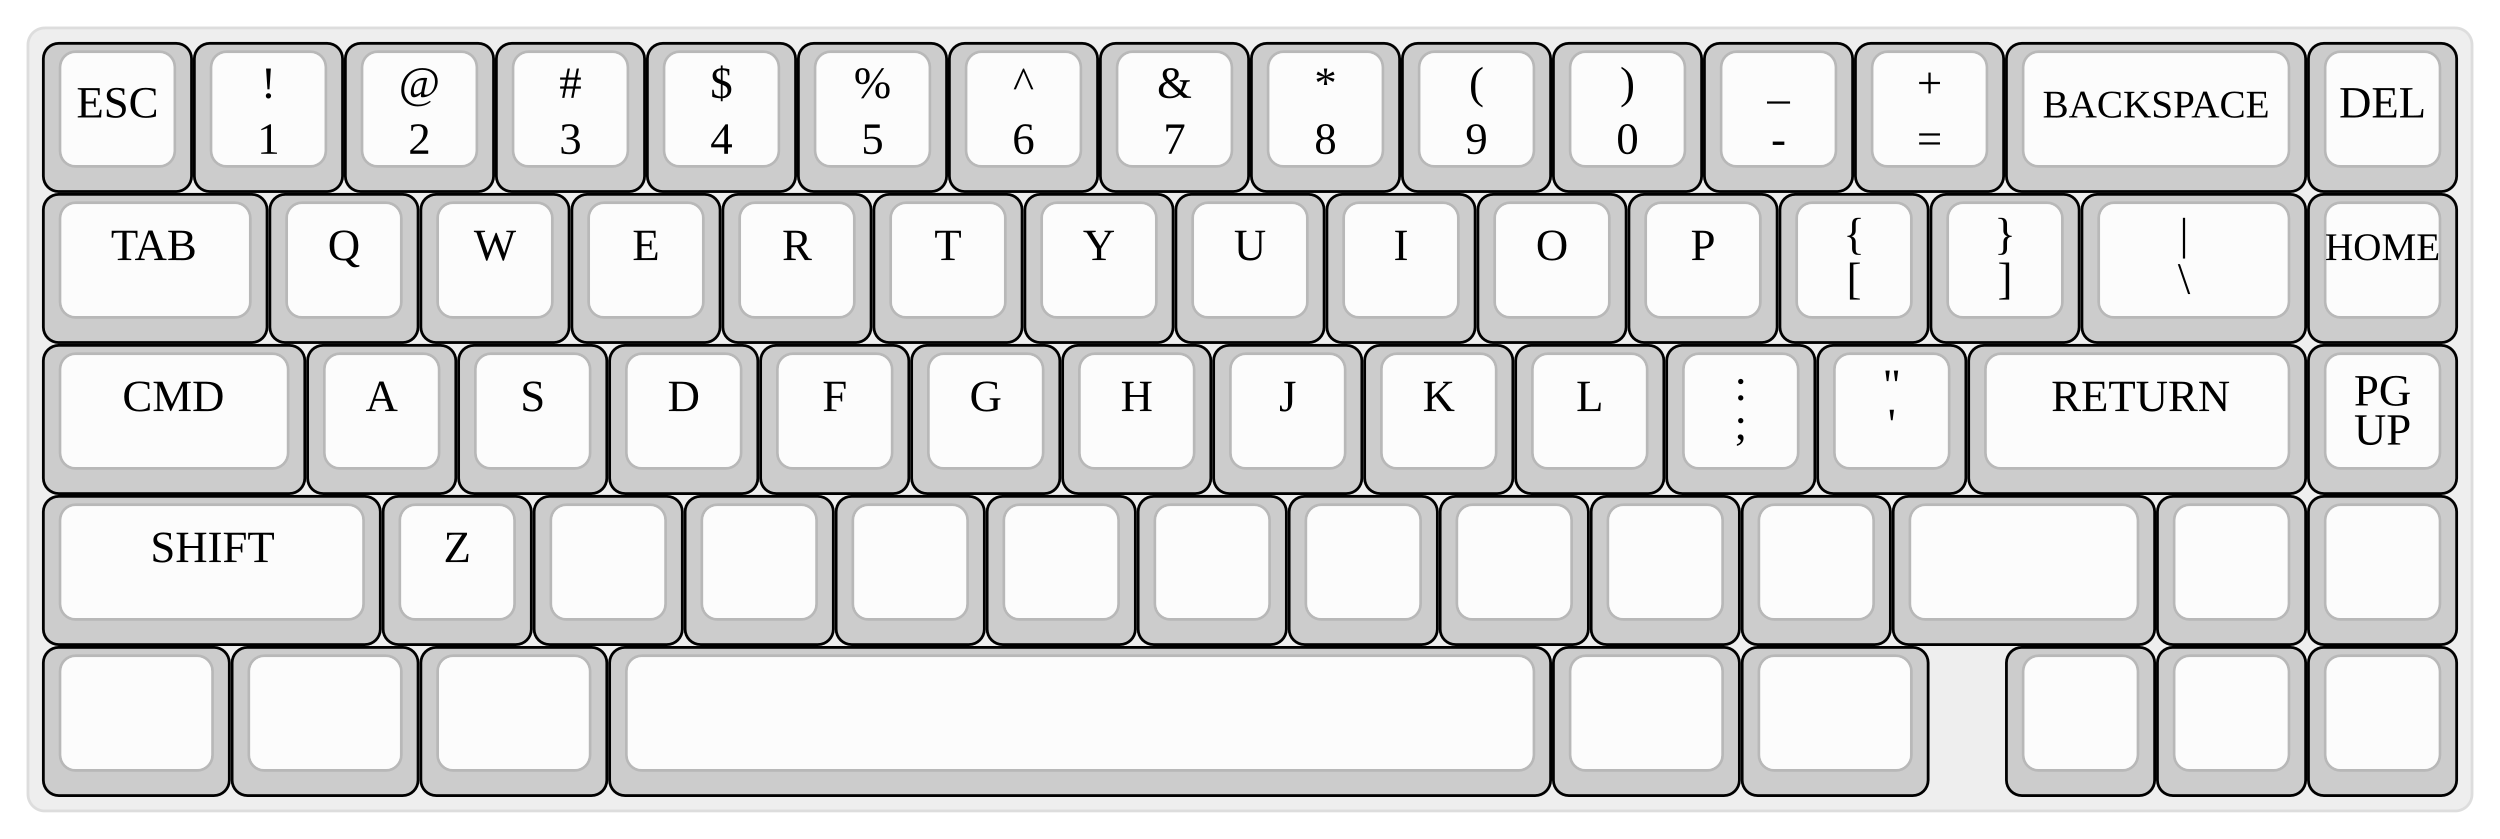
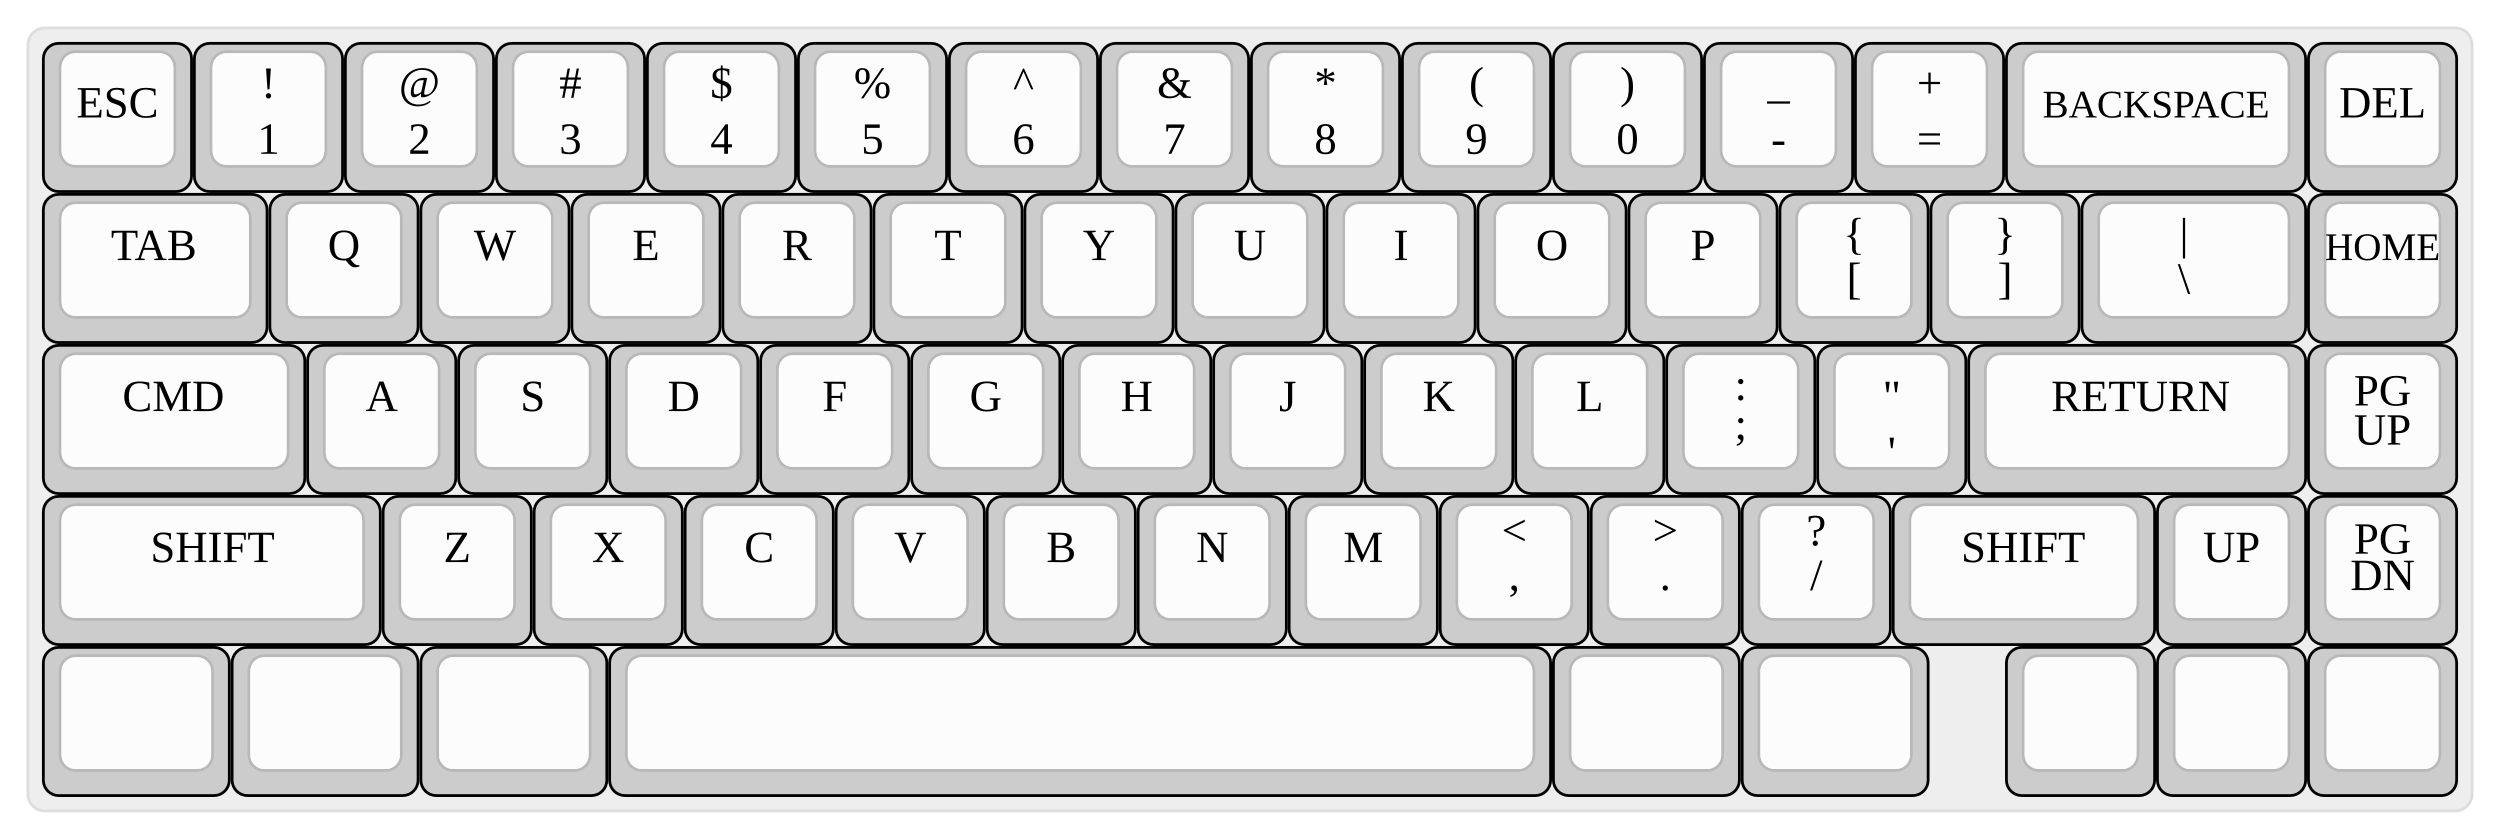
<svg xmlns="http://www.w3.org/2000/svg" xmlns:xlink="http://www.w3.org/1999/xlink" width="894px" height="300px" viewBox="0 0 894 300">
  <style type="text/css">
    .keycap .border { stroke: black; stroke-width: 2; }
    .keycap .inner.border { stroke: rgba(0,0,0,.1); }
    </style>
  <defs>
    <linearGradient id="DCS">
      <stop offset="0%" stop-color="black" stop-opacity="0" />
      <stop offset="40%" stop-color="black" stop-opacity="0.1" />
      <stop offset="60%" stop-color="black" stop-opacity="0.1" />
      <stop offset="100%" stop-color="black" stop-opacity="0" />
    </linearGradient>
    <linearGradient id="SPACE" x1="0%" x2="0%" y1="0%" y2="100%">
      <stop offset="0%" stop-color="black" stop-opacity="0.1" />
      <stop offset="20%" stop-color="black" stop-opacity="0.0" />
      <stop offset="40%" stop-color="black" stop-opacity="0.0" />
      <stop offset="100%" stop-color="black" stop-opacity="0.1" />
    </linearGradient>
    <radialGradient id="DSA">
      <stop offset="0%" stop-color="black" stop-opacity="0.1" />
      <stop offset="10%" stop-color="black" stop-opacity="0.1" />
      <stop offset="100%" stop-color="black" stop-opacity="0" />
    </radialGradient>
    <radialGradient id="SA" xlink:href="#DSA" />
  </defs>
  <g transform="translate(10,10)">
    <rect width="874" height="280" stroke="#ddd" stroke-width="1" fill="#eeeeee" rx="6" />
    <g transform="translate(5,5)">
      <g class="  keycap">
        <rect x="1" y="1" width="52" height="52" rx="5" fill="#cccccc" class="outer border" />
        <rect x="1" y="1" width="52" height="52" rx="5" fill="#cccccc" />
        <rect x="7" y="4" width="40" height="40" rx="5" fill="#fcfcfc" class="inner border" />
        <rect x="7" y="4" width="40" height="40" rx="5" fill="#fcfcfc" />
        <text x="27" y="27" text-anchor="middle" font-size="16">ESC</text>
      </g>
      <g class="  keycap">
        <rect x="55" y="1" width="52" height="52" rx="5" fill="#cccccc" class="outer border" />
        <rect x="55" y="1" width="52" height="52" rx="5" fill="#cccccc" />
        <rect x="61" y="4" width="40" height="40" rx="5" fill="#fcfcfc" class="inner border" />
        <rect x="61" y="4" width="40" height="40" rx="5" fill="#fcfcfc" />
        <text x="81" y="20" text-anchor="middle" font-size="16">!</text>
        <text x="81" y="40" text-anchor="middle" font-size="16">1</text>
      </g>
      <g class="  keycap">
        <rect x="109" y="1" width="52" height="52" rx="5" fill="#cccccc" class="outer border" />
        <rect x="109" y="1" width="52" height="52" rx="5" fill="#cccccc" />
        <rect x="115" y="4" width="40" height="40" rx="5" fill="#fcfcfc" class="inner border" />
        <rect x="115" y="4" width="40" height="40" rx="5" fill="#fcfcfc" />
        <text x="135" y="20" text-anchor="middle" font-size="16">@</text>
        <text x="135" y="40" text-anchor="middle" font-size="16">2</text>
      </g>
      <g class="  keycap">
        <rect x="163" y="1" width="52" height="52" rx="5" fill="#cccccc" class="outer border" />
        <rect x="163" y="1" width="52" height="52" rx="5" fill="#cccccc" />
        <rect x="169" y="4" width="40" height="40" rx="5" fill="#fcfcfc" class="inner border" />
        <rect x="169" y="4" width="40" height="40" rx="5" fill="#fcfcfc" />
        <text x="189" y="20" text-anchor="middle" font-size="16">#</text>
        <text x="189" y="40" text-anchor="middle" font-size="16">3</text>
      </g>
      <g class="  keycap">
        <rect x="217" y="1" width="52" height="52" rx="5" fill="#cccccc" class="outer border" />
        <rect x="217" y="1" width="52" height="52" rx="5" fill="#cccccc" />
        <rect x="223" y="4" width="40" height="40" rx="5" fill="#fcfcfc" class="inner border" />
        <rect x="223" y="4" width="40" height="40" rx="5" fill="#fcfcfc" />
        <text x="243" y="20" text-anchor="middle" font-size="16">$</text>
        <text x="243" y="40" text-anchor="middle" font-size="16">4</text>
      </g>
      <g class="  keycap">
        <rect x="271" y="1" width="52" height="52" rx="5" fill="#cccccc" class="outer border" />
        <rect x="271" y="1" width="52" height="52" rx="5" fill="#cccccc" />
        <rect x="277" y="4" width="40" height="40" rx="5" fill="#fcfcfc" class="inner border" />
        <rect x="277" y="4" width="40" height="40" rx="5" fill="#fcfcfc" />
        <text x="297" y="20" text-anchor="middle" font-size="16">%</text>
        <text x="297" y="40" text-anchor="middle" font-size="16">5</text>
      </g>
      <g class="  keycap">
        <rect x="325" y="1" width="52" height="52" rx="5" fill="#cccccc" class="outer border" />
        <rect x="325" y="1" width="52" height="52" rx="5" fill="#cccccc" />
        <rect x="331" y="4" width="40" height="40" rx="5" fill="#fcfcfc" class="inner border" />
        <rect x="331" y="4" width="40" height="40" rx="5" fill="#fcfcfc" />
        <text x="351" y="20" text-anchor="middle" font-size="16">^</text>
        <text x="351" y="40" text-anchor="middle" font-size="16">6</text>
      </g>
      <g class="  keycap">
        <rect x="379" y="1" width="52" height="52" rx="5" fill="#cccccc" class="outer border" />
        <rect x="379" y="1" width="52" height="52" rx="5" fill="#cccccc" />
        <rect x="385" y="4" width="40" height="40" rx="5" fill="#fcfcfc" class="inner border" />
        <rect x="385" y="4" width="40" height="40" rx="5" fill="#fcfcfc" />
        <text x="405" y="20" text-anchor="middle" font-size="16">&amp;</text>
        <text x="405" y="40" text-anchor="middle" font-size="16">7</text>
      </g>
      <g class="  keycap">
        <rect x="433" y="1" width="52" height="52" rx="5" fill="#cccccc" class="outer border" />
        <rect x="433" y="1" width="52" height="52" rx="5" fill="#cccccc" />
        <rect x="439" y="4" width="40" height="40" rx="5" fill="#fcfcfc" class="inner border" />
        <rect x="439" y="4" width="40" height="40" rx="5" fill="#fcfcfc" />
        <text x="459" y="20" text-anchor="middle" font-size="16">*</text>
        <text x="459" y="40" text-anchor="middle" font-size="16">8</text>
      </g>
      <g class="  keycap">
        <rect x="487" y="1" width="52" height="52" rx="5" fill="#cccccc" class="outer border" />
        <rect x="487" y="1" width="52" height="52" rx="5" fill="#cccccc" />
        <rect x="493" y="4" width="40" height="40" rx="5" fill="#fcfcfc" class="inner border" />
        <rect x="493" y="4" width="40" height="40" rx="5" fill="#fcfcfc" />
        <text x="513" y="20" text-anchor="middle" font-size="16">(</text>
        <text x="513" y="40" text-anchor="middle" font-size="16">9</text>
      </g>
      <g class="  keycap">
        <rect x="541" y="1" width="52" height="52" rx="5" fill="#cccccc" class="outer border" />
        <rect x="541" y="1" width="52" height="52" rx="5" fill="#cccccc" />
        <rect x="547" y="4" width="40" height="40" rx="5" fill="#fcfcfc" class="inner border" />
        <rect x="547" y="4" width="40" height="40" rx="5" fill="#fcfcfc" />
        <text x="567" y="20" text-anchor="middle" font-size="16">)</text>
        <text x="567" y="40" text-anchor="middle" font-size="16">0</text>
      </g>
      <g class="  keycap">
        <rect x="595" y="1" width="52" height="52" rx="5" fill="#cccccc" class="outer border" />
        <rect x="595" y="1" width="52" height="52" rx="5" fill="#cccccc" />
        <rect x="601" y="4" width="40" height="40" rx="5" fill="#fcfcfc" class="inner border" />
        <rect x="601" y="4" width="40" height="40" rx="5" fill="#fcfcfc" />
        <text x="621" y="20" text-anchor="middle" font-size="16">_</text>
        <text x="621" y="40" text-anchor="middle" font-size="16">-</text>
      </g>
      <g class="  keycap">
        <rect x="649" y="1" width="52" height="52" rx="5" fill="#cccccc" class="outer border" />
        <rect x="649" y="1" width="52" height="52" rx="5" fill="#cccccc" />
        <rect x="655" y="4" width="40" height="40" rx="5" fill="#fcfcfc" class="inner border" />
        <rect x="655" y="4" width="40" height="40" rx="5" fill="#fcfcfc" />
        <text x="675" y="20" text-anchor="middle" font-size="16">+</text>
        <text x="675" y="40" text-anchor="middle" font-size="16">=</text>
      </g>
      <g class="  keycap">
        <rect x="703" y="1" width="106" height="52" rx="5" fill="#cccccc" class="outer border" />
        <rect x="703" y="1" width="106" height="52" rx="5" fill="#cccccc" />
        <rect x="709" y="4" width="94" height="40" rx="5" fill="#fcfcfc" class="inner border" />
        <rect x="709" y="4" width="94" height="40" rx="5" fill="#fcfcfc" />
        <text x="756" y="27" text-anchor="middle" font-size="14">BACKSPACE</text>
      </g>
      <g class="  keycap">
        <rect x="811" y="1" width="52" height="52" rx="5" fill="#cccccc" class="outer border" />
        <rect x="811" y="1" width="52" height="52" rx="5" fill="#cccccc" />
        <rect x="817" y="4" width="40" height="40" rx="5" fill="#fcfcfc" class="inner border" />
        <rect x="817" y="4" width="40" height="40" rx="5" fill="#fcfcfc" />
        <text x="837" y="27" text-anchor="middle" font-size="16">DEL</text>
      </g>
      <g class="  keycap">
        <rect x="1" y="55" width="79" height="52" rx="5" fill="#cccccc" class="outer border" />
        <rect x="1" y="55" width="79" height="52" rx="5" fill="#cccccc" />
        <rect x="7" y="58" width="67" height="40" rx="5" fill="#fcfcfc" class="inner border" />
        <rect x="7" y="58" width="67" height="40" rx="5" fill="#fcfcfc" />
        <text x="40" y="78" text-anchor="middle" font-size="16">TAB</text>
      </g>
      <g class="  keycap">
        <rect x="82" y="55" width="52" height="52" rx="5" fill="#cccccc" class="outer border" />
        <rect x="82" y="55" width="52" height="52" rx="5" fill="#cccccc" />
        <rect x="88" y="58" width="40" height="40" rx="5" fill="#fcfcfc" class="inner border" />
        <rect x="88" y="58" width="40" height="40" rx="5" fill="#fcfcfc" />
        <text x="108" y="78" text-anchor="middle" font-size="16">Q</text>
      </g>
      <g class="  keycap">
        <rect x="136" y="55" width="52" height="52" rx="5" fill="#cccccc" class="outer border" />
        <rect x="136" y="55" width="52" height="52" rx="5" fill="#cccccc" />
        <rect x="142" y="58" width="40" height="40" rx="5" fill="#fcfcfc" class="inner border" />
        <rect x="142" y="58" width="40" height="40" rx="5" fill="#fcfcfc" />
        <text x="162" y="78" text-anchor="middle" font-size="16">W</text>
      </g>
      <g class="  keycap">
        <rect x="190" y="55" width="52" height="52" rx="5" fill="#cccccc" class="outer border" />
        <rect x="190" y="55" width="52" height="52" rx="5" fill="#cccccc" />
        <rect x="196" y="58" width="40" height="40" rx="5" fill="#fcfcfc" class="inner border" />
        <rect x="196" y="58" width="40" height="40" rx="5" fill="#fcfcfc" />
        <text x="216" y="78" text-anchor="middle" font-size="16">E</text>
      </g>
      <g class="  keycap">
        <rect x="244" y="55" width="52" height="52" rx="5" fill="#cccccc" class="outer border" />
        <rect x="244" y="55" width="52" height="52" rx="5" fill="#cccccc" />
        <rect x="250" y="58" width="40" height="40" rx="5" fill="#fcfcfc" class="inner border" />
        <rect x="250" y="58" width="40" height="40" rx="5" fill="#fcfcfc" />
        <text x="270" y="78" text-anchor="middle" font-size="16">R</text>
      </g>
      <g class="  keycap">
        <rect x="298" y="55" width="52" height="52" rx="5" fill="#cccccc" class="outer border" />
        <rect x="298" y="55" width="52" height="52" rx="5" fill="#cccccc" />
        <rect x="304" y="58" width="40" height="40" rx="5" fill="#fcfcfc" class="inner border" />
        <rect x="304" y="58" width="40" height="40" rx="5" fill="#fcfcfc" />
        <text x="324" y="78" text-anchor="middle" font-size="16">T</text>
      </g>
      <g class="  keycap">
        <rect x="352" y="55" width="52" height="52" rx="5" fill="#cccccc" class="outer border" />
        <rect x="352" y="55" width="52" height="52" rx="5" fill="#cccccc" />
        <rect x="358" y="58" width="40" height="40" rx="5" fill="#fcfcfc" class="inner border" />
        <rect x="358" y="58" width="40" height="40" rx="5" fill="#fcfcfc" />
        <text x="378" y="78" text-anchor="middle" font-size="16">Y</text>
      </g>
      <g class="  keycap">
        <rect x="406" y="55" width="52" height="52" rx="5" fill="#cccccc" class="outer border" />
        <rect x="406" y="55" width="52" height="52" rx="5" fill="#cccccc" />
        <rect x="412" y="58" width="40" height="40" rx="5" fill="#fcfcfc" class="inner border" />
        <rect x="412" y="58" width="40" height="40" rx="5" fill="#fcfcfc" />
        <text x="432" y="78" text-anchor="middle" font-size="16">U</text>
      </g>
      <g class="  keycap">
        <rect x="460" y="55" width="52" height="52" rx="5" fill="#cccccc" class="outer border" />
        <rect x="460" y="55" width="52" height="52" rx="5" fill="#cccccc" />
        <rect x="466" y="58" width="40" height="40" rx="5" fill="#fcfcfc" class="inner border" />
        <rect x="466" y="58" width="40" height="40" rx="5" fill="#fcfcfc" />
        <text x="486" y="78" text-anchor="middle" font-size="16">I</text>
      </g>
      <g class="  keycap">
        <rect x="514" y="55" width="52" height="52" rx="5" fill="#cccccc" class="outer border" />
        <rect x="514" y="55" width="52" height="52" rx="5" fill="#cccccc" />
        <rect x="520" y="58" width="40" height="40" rx="5" fill="#fcfcfc" class="inner border" />
        <rect x="520" y="58" width="40" height="40" rx="5" fill="#fcfcfc" />
        <text x="540" y="78" text-anchor="middle" font-size="16">O</text>
      </g>
      <g class="  keycap">
        <rect x="568" y="55" width="52" height="52" rx="5" fill="#cccccc" class="outer border" />
        <rect x="568" y="55" width="52" height="52" rx="5" fill="#cccccc" />
        <rect x="574" y="58" width="40" height="40" rx="5" fill="#fcfcfc" class="inner border" />
        <rect x="574" y="58" width="40" height="40" rx="5" fill="#fcfcfc" />
        <text x="594" y="78" text-anchor="middle" font-size="16">P</text>
      </g>
      <g class="  keycap">
        <rect x="622" y="55" width="52" height="52" rx="5" fill="#cccccc" class="outer border" />
        <rect x="622" y="55" width="52" height="52" rx="5" fill="#cccccc" />
        <rect x="628" y="58" width="40" height="40" rx="5" fill="#fcfcfc" class="inner border" />
        <rect x="628" y="58" width="40" height="40" rx="5" fill="#fcfcfc" />
        <text x="648" y="74" text-anchor="middle" font-size="16">{</text>
        <text x="648" y="90" text-anchor="middle" font-size="16">[</text>
      </g>
      <g class="  keycap">
        <rect x="676" y="55" width="52" height="52" rx="5" fill="#cccccc" class="outer border" />
        <rect x="676" y="55" width="52" height="52" rx="5" fill="#cccccc" />
        <rect x="682" y="58" width="40" height="40" rx="5" fill="#fcfcfc" class="inner border" />
        <rect x="682" y="58" width="40" height="40" rx="5" fill="#fcfcfc" />
        <text x="702" y="74" text-anchor="middle" font-size="16">}</text>
        <text x="702" y="90" text-anchor="middle" font-size="16">]</text>
      </g>
      <g class="  keycap">
        <rect x="730" y="55" width="79" height="52" rx="5" fill="#cccccc" class="outer border" />
        <rect x="730" y="55" width="79" height="52" rx="5" fill="#cccccc" />
        <rect x="736" y="58" width="67" height="40" rx="5" fill="#fcfcfc" class="inner border" />
        <rect x="736" y="58" width="67" height="40" rx="5" fill="#fcfcfc" />
        <text x="766" y="74" text-anchor="middle" font-size="16">|</text>
        <text x="766" y="90" text-anchor="middle" font-size="16">\</text>
      </g>
      <g class="  keycap">
        <rect x="811" y="55" width="52" height="52" rx="5" fill="#cccccc" class="outer border" />
        <rect x="811" y="55" width="52" height="52" rx="5" fill="#cccccc" />
        <rect x="817" y="58" width="40" height="40" rx="5" fill="#fcfcfc" class="inner border" />
        <rect x="817" y="58" width="40" height="40" rx="5" fill="#fcfcfc" />
        <text x="837" y="78" text-anchor="middle" font-size="14">HOME</text>
      </g>
      <g class="  keycap">
        <rect x="1" y="109" width="92.5" height="52" rx="5" fill="#cccccc" class="outer border" />
        <rect x="1" y="109" width="92.5" height="52" rx="5" fill="#cccccc" />
        <rect x="7" y="112" width="80.5" height="40" rx="5" fill="#fcfcfc" class="inner border" />
        <rect x="7" y="112" width="80.5" height="40" rx="5" fill="#fcfcfc" />
        <text x="47" y="132" text-anchor="middle" font-size="16">CMD</text>
      </g>
      <g class="  keycap">
        <rect x="95.5" y="109" width="52" height="52" rx="5" fill="#cccccc" class="outer border" />
        <rect x="95.5" y="109" width="52" height="52" rx="5" fill="#cccccc" />
        <rect x="101.5" y="112" width="40" height="40" rx="5" fill="#fcfcfc" class="inner border" />
        <rect x="101.5" y="112" width="40" height="40" rx="5" fill="#fcfcfc" />
        <text x="121.5" y="132" text-anchor="middle" font-size="16">A</text>
      </g>
      <g class="  keycap">
        <rect x="149.5" y="109" width="52" height="52" rx="5" fill="#cccccc" class="outer border" />
        <rect x="149.5" y="109" width="52" height="52" rx="5" fill="#cccccc" />
        <rect x="155.5" y="112" width="40" height="40" rx="5" fill="#fcfcfc" class="inner border" />
        <rect x="155.5" y="112" width="40" height="40" rx="5" fill="#fcfcfc" />
        <text x="175.5" y="132" text-anchor="middle" font-size="16">S</text>
      </g>
      <g class="  keycap">
        <rect x="203.5" y="109" width="52" height="52" rx="5" fill="#cccccc" class="outer border" />
        <rect x="203.5" y="109" width="52" height="52" rx="5" fill="#cccccc" />
        <rect x="209.5" y="112" width="40" height="40" rx="5" fill="#fcfcfc" class="inner border" />
        <rect x="209.5" y="112" width="40" height="40" rx="5" fill="#fcfcfc" />
        <text x="229.5" y="132" text-anchor="middle" font-size="16">D</text>
      </g>
      <g class="  keycap">
        <rect x="257.5" y="109" width="52" height="52" rx="5" fill="#cccccc" class="outer border" />
        <rect x="257.5" y="109" width="52" height="52" rx="5" fill="#cccccc" />
        <rect x="263.5" y="112" width="40" height="40" rx="5" fill="#fcfcfc" class="inner border" />
        <rect x="263.5" y="112" width="40" height="40" rx="5" fill="#fcfcfc" />
        <text x="283.5" y="132" text-anchor="middle" font-size="16">F</text>
      </g>
      <g class="  keycap">
        <rect x="311.5" y="109" width="52" height="52" rx="5" fill="#cccccc" class="outer border" />
        <rect x="311.5" y="109" width="52" height="52" rx="5" fill="#cccccc" />
        <rect x="317.5" y="112" width="40" height="40" rx="5" fill="#fcfcfc" class="inner border" />
        <rect x="317.5" y="112" width="40" height="40" rx="5" fill="#fcfcfc" />
        <text x="337.5" y="132" text-anchor="middle" font-size="16">G</text>
      </g>
      <g class="  keycap">
        <rect x="365.5" y="109" width="52" height="52" rx="5" fill="#cccccc" class="outer border" />
        <rect x="365.5" y="109" width="52" height="52" rx="5" fill="#cccccc" />
        <rect x="371.5" y="112" width="40" height="40" rx="5" fill="#fcfcfc" class="inner border" />
        <rect x="371.5" y="112" width="40" height="40" rx="5" fill="#fcfcfc" />
        <text x="391.5" y="132" text-anchor="middle" font-size="16">H</text>
      </g>
      <g class="  keycap">
        <rect x="419.5" y="109" width="52" height="52" rx="5" fill="#cccccc" class="outer border" />
        <rect x="419.5" y="109" width="52" height="52" rx="5" fill="#cccccc" />
        <rect x="425.5" y="112" width="40" height="40" rx="5" fill="#fcfcfc" class="inner border" />
        <rect x="425.5" y="112" width="40" height="40" rx="5" fill="#fcfcfc" />
        <text x="445.5" y="132" text-anchor="middle" font-size="16">J</text>
      </g>
      <g class="  keycap">
        <rect x="473.5" y="109" width="52" height="52" rx="5" fill="#cccccc" class="outer border" />
        <rect x="473.5" y="109" width="52" height="52" rx="5" fill="#cccccc" />
        <rect x="479.5" y="112" width="40" height="40" rx="5" fill="#fcfcfc" class="inner border" />
        <rect x="479.5" y="112" width="40" height="40" rx="5" fill="#fcfcfc" />
        <text x="499.5" y="132" text-anchor="middle" font-size="16">K</text>
      </g>
      <g class="  keycap">
        <rect x="527.5" y="109" width="52" height="52" rx="5" fill="#cccccc" class="outer border" />
        <rect x="527.5" y="109" width="52" height="52" rx="5" fill="#cccccc" />
        <rect x="533.5" y="112" width="40" height="40" rx="5" fill="#fcfcfc" class="inner border" />
        <rect x="533.5" y="112" width="40" height="40" rx="5" fill="#fcfcfc" />
        <text x="553.5" y="132" text-anchor="middle" font-size="16">L</text>
      </g>
      <g class="  keycap">
        <rect x="581.5" y="109" width="52" height="52" rx="5" fill="#cccccc" class="outer border" />
        <rect x="581.5" y="109" width="52" height="52" rx="5" fill="#cccccc" />
        <rect x="587.5" y="112" width="40" height="40" rx="5" fill="#fcfcfc" class="inner border" />
        <rect x="587.5" y="112" width="40" height="40" rx="5" fill="#fcfcfc" />
        <text x="607.5" y="128" text-anchor="middle" font-size="16">:</text>
        <text x="607.5" y="142" text-anchor="middle" font-size="16">;</text>
      </g>
      <g class="  keycap">
        <rect x="635.5" y="109" width="52" height="52" rx="5" fill="#cccccc" class="outer border" />
        <rect x="635.5" y="109" width="52" height="52" rx="5" fill="#cccccc" />
        <rect x="641.5" y="112" width="40" height="40" rx="5" fill="#fcfcfc" class="inner border" />
        <rect x="641.5" y="112" width="40" height="40" rx="5" fill="#fcfcfc" />
-         <text x="661.5" y="128" text-anchor="middle" font-size="16">"</text>
-         <text x="661.5" y="142" text-anchor="middle" font-size="16">'</text>
+         <text x="661.5" y="132" text-anchor="middle" font-size="16">"</text>
+         <text x="661.5" y="152" text-anchor="middle" font-size="16">'</text>
      </g>
      <g class="  keycap">
        <rect x="689.5" y="109" width="119.5" height="52" rx="5" fill="#cccccc" class="outer border" />
        <rect x="689.5" y="109" width="119.5" height="52" rx="5" fill="#cccccc" />
        <rect x="695.5" y="112" width="107.5" height="40" rx="5" fill="#fcfcfc" class="inner border" />
        <rect x="695.5" y="112" width="107.5" height="40" rx="5" fill="#fcfcfc" />
        <text x="750.5" y="132" text-anchor="middle" font-size="16">RETURN</text>
      </g>
      <g class="  keycap">
        <rect x="811" y="109" width="52" height="52" rx="5" fill="#cccccc" class="outer border" />
        <rect x="811" y="109" width="52" height="52" rx="5" fill="#cccccc" />
        <rect x="817" y="112" width="40" height="40" rx="5" fill="#fcfcfc" class="inner border" />
        <rect x="817" y="112" width="40" height="40" rx="5" fill="#fcfcfc" />
        <text x="837" y="130" text-anchor="middle" font-size="16">PG</text>
        <text x="837" y="144" text-anchor="middle" font-size="16">UP</text>
      </g>
      <g class="  keycap">
        <rect x="1" y="163" width="119.5" height="52" rx="5" fill="#cccccc" class="outer border" />
        <rect x="1" y="163" width="119.5" height="52" rx="5" fill="#cccccc" />
        <rect x="7" y="166" width="107.5" height="40" rx="5" fill="#fcfcfc" class="inner border" />
        <rect x="7" y="166" width="107.5" height="40" rx="5" fill="#fcfcfc" />
        <text x="61" y="186" text-anchor="middle" font-size="16">SHIFT</text>
      </g>
      <g class="  keycap">
        <rect x="122.5" y="163" width="52" height="52" rx="5" fill="#cccccc" class="outer border" />
        <rect x="122.5" y="163" width="52" height="52" rx="5" fill="#cccccc" />
        <rect x="128.5" y="166" width="40" height="40" rx="5" fill="#fcfcfc" class="inner border" />
        <rect x="128.5" y="166" width="40" height="40" rx="5" fill="#fcfcfc" />
        <text x="148.5" y="186" text-anchor="middle" font-size="16">Z</text>
      </g>
      <g class="  keycap">
        <rect x="176.5" y="163" width="52" height="52" rx="5" fill="#cccccc" class="outer border" />
        <rect x="176.5" y="163" width="52" height="52" rx="5" fill="#cccccc" />
        <rect x="182.5" y="166" width="40" height="40" rx="5" fill="#fcfcfc" class="inner border" />
        <rect x="182.5" y="166" width="40" height="40" rx="5" fill="#fcfcfc" />
+         <text x="202.5" y="186" text-anchor="middle" font-size="16">X</text>
      </g>
      <g class="  keycap">
        <rect x="230.5" y="163" width="52" height="52" rx="5" fill="#cccccc" class="outer border" />
        <rect x="230.5" y="163" width="52" height="52" rx="5" fill="#cccccc" />
        <rect x="236.5" y="166" width="40" height="40" rx="5" fill="#fcfcfc" class="inner border" />
        <rect x="236.5" y="166" width="40" height="40" rx="5" fill="#fcfcfc" />
+         <text x="256.5" y="186" text-anchor="middle" font-size="16">C</text>
      </g>
      <g class="  keycap">
        <rect x="284.5" y="163" width="52" height="52" rx="5" fill="#cccccc" class="outer border" />
        <rect x="284.5" y="163" width="52" height="52" rx="5" fill="#cccccc" />
        <rect x="290.5" y="166" width="40" height="40" rx="5" fill="#fcfcfc" class="inner border" />
        <rect x="290.5" y="166" width="40" height="40" rx="5" fill="#fcfcfc" />
+         <text x="310.5" y="186" text-anchor="middle" font-size="16">V</text>
      </g>
      <g class="  keycap">
        <rect x="338.5" y="163" width="52" height="52" rx="5" fill="#cccccc" class="outer border" />
        <rect x="338.5" y="163" width="52" height="52" rx="5" fill="#cccccc" />
        <rect x="344.5" y="166" width="40" height="40" rx="5" fill="#fcfcfc" class="inner border" />
        <rect x="344.5" y="166" width="40" height="40" rx="5" fill="#fcfcfc" />
+         <text x="364.5" y="186" text-anchor="middle" font-size="16">B</text>
      </g>
      <g class="  keycap">
        <rect x="392.5" y="163" width="52" height="52" rx="5" fill="#cccccc" class="outer border" />
        <rect x="392.5" y="163" width="52" height="52" rx="5" fill="#cccccc" />
        <rect x="398.5" y="166" width="40" height="40" rx="5" fill="#fcfcfc" class="inner border" />
        <rect x="398.5" y="166" width="40" height="40" rx="5" fill="#fcfcfc" />
+         <text x="418.5" y="186" text-anchor="middle" font-size="16">N</text>
      </g>
      <g class="  keycap">
        <rect x="446.5" y="163" width="52" height="52" rx="5" fill="#cccccc" class="outer border" />
        <rect x="446.5" y="163" width="52" height="52" rx="5" fill="#cccccc" />
        <rect x="452.5" y="166" width="40" height="40" rx="5" fill="#fcfcfc" class="inner border" />
        <rect x="452.5" y="166" width="40" height="40" rx="5" fill="#fcfcfc" />
+         <text x="472.5" y="186" text-anchor="middle" font-size="16">M</text>
      </g>
      <g class="  keycap">
        <rect x="500.5" y="163" width="52" height="52" rx="5" fill="#cccccc" class="outer border" />
        <rect x="500.5" y="163" width="52" height="52" rx="5" fill="#cccccc" />
        <rect x="506.5" y="166" width="40" height="40" rx="5" fill="#fcfcfc" class="inner border" />
        <rect x="506.5" y="166" width="40" height="40" rx="5" fill="#fcfcfc" />
+         <text x="526.5" y="180" text-anchor="middle" font-size="16">&lt;</text>
+         <text x="526.5" y="196" text-anchor="middle" font-size="16">,</text>
      </g>
      <g class="  keycap">
        <rect x="554.5" y="163" width="52" height="52" rx="5" fill="#cccccc" class="outer border" />
        <rect x="554.5" y="163" width="52" height="52" rx="5" fill="#cccccc" />
        <rect x="560.5" y="166" width="40" height="40" rx="5" fill="#fcfcfc" class="inner border" />
        <rect x="560.5" y="166" width="40" height="40" rx="5" fill="#fcfcfc" />
+         <text x="580.5" y="180" text-anchor="middle" font-size="16">&gt;</text>
+         <text x="580.5" y="196" text-anchor="middle" font-size="16">.</text>
      </g>
      <g class="  keycap">
        <rect x="608.5" y="163" width="52" height="52" rx="5" fill="#cccccc" class="outer border" />
        <rect x="608.5" y="163" width="52" height="52" rx="5" fill="#cccccc" />
        <rect x="614.5" y="166" width="40" height="40" rx="5" fill="#fcfcfc" class="inner border" />
        <rect x="614.5" y="166" width="40" height="40" rx="5" fill="#fcfcfc" />
+         <text x="634.5" y="180" text-anchor="middle" font-size="16">?</text>
+         <text x="634.5" y="196" text-anchor="middle" font-size="16">/</text>
      </g>
      <g class="  keycap">
        <rect x="662.5" y="163" width="92.5" height="52" rx="5" fill="#cccccc" class="outer border" />
        <rect x="662.5" y="163" width="92.5" height="52" rx="5" fill="#cccccc" />
        <rect x="668.5" y="166" width="80.5" height="40" rx="5" fill="#fcfcfc" class="inner border" />
        <rect x="668.5" y="166" width="80.5" height="40" rx="5" fill="#fcfcfc" />
+         <text x="708.5" y="186" text-anchor="middle" font-size="16">SHIFT</text>
      </g>
      <g class="  keycap">
        <rect x="757" y="163" width="52" height="52" rx="5" fill="#cccccc" class="outer border" />
        <rect x="757" y="163" width="52" height="52" rx="5" fill="#cccccc" />
        <rect x="763" y="166" width="40" height="40" rx="5" fill="#fcfcfc" class="inner border" />
        <rect x="763" y="166" width="40" height="40" rx="5" fill="#fcfcfc" />
+         <text x="783" y="186" text-anchor="middle" font-size="16">UP</text>
      </g>
      <g class="  keycap">
        <rect x="811" y="163" width="52" height="52" rx="5" fill="#cccccc" class="outer border" />
        <rect x="811" y="163" width="52" height="52" rx="5" fill="#cccccc" />
        <rect x="817" y="166" width="40" height="40" rx="5" fill="#fcfcfc" class="inner border" />
        <rect x="817" y="166" width="40" height="40" rx="5" fill="#fcfcfc" />
+         <text x="837" y="183" text-anchor="middle" font-size="16">PG</text>
+         <text x="837" y="196" text-anchor="middle" font-size="16">DN</text>
      </g>
      <g class="  keycap">
        <rect x="1" y="217" width="65.5" height="52" rx="5" fill="#cccccc" class="outer border" />
        <rect x="1" y="217" width="65.5" height="52" rx="5" fill="#cccccc" />
        <rect x="7" y="220" width="53.5" height="40" rx="5" fill="#fcfcfc" class="inner border" />
        <rect x="7" y="220" width="53.5" height="40" rx="5" fill="#fcfcfc" />
      </g>
      <g class="  keycap">
        <rect x="68.5" y="217" width="65.5" height="52" rx="5" fill="#cccccc" class="outer border" />
        <rect x="68.5" y="217" width="65.5" height="52" rx="5" fill="#cccccc" />
        <rect x="74.5" y="220" width="53.5" height="40" rx="5" fill="#fcfcfc" class="inner border" />
        <rect x="74.5" y="220" width="53.5" height="40" rx="5" fill="#fcfcfc" />
      </g>
      <g class="  keycap">
        <rect x="136" y="217" width="65.5" height="52" rx="5" fill="#cccccc" class="outer border" />
        <rect x="136" y="217" width="65.5" height="52" rx="5" fill="#cccccc" />
        <rect x="142" y="220" width="53.5" height="40" rx="5" fill="#fcfcfc" class="inner border" />
        <rect x="142" y="220" width="53.5" height="40" rx="5" fill="#fcfcfc" />
      </g>
      <g class="  keycap">
        <rect x="203.5" y="217" width="335.5" height="52" rx="5" fill="#cccccc" class="outer border" />
        <rect x="203.5" y="217" width="335.5" height="52" rx="5" fill="#cccccc" />
        <rect x="209.5" y="220" width="323.5" height="40" rx="5" fill="#fcfcfc" class="inner border" />
        <rect x="209.5" y="220" width="323.5" height="40" rx="5" fill="#fcfcfc" />
      </g>
      <g class="  keycap">
        <rect x="541" y="217" width="65.5" height="52" rx="5" fill="#cccccc" class="outer border" />
        <rect x="541" y="217" width="65.5" height="52" rx="5" fill="#cccccc" />
        <rect x="547" y="220" width="53.5" height="40" rx="5" fill="#fcfcfc" class="inner border" />
        <rect x="547" y="220" width="53.5" height="40" rx="5" fill="#fcfcfc" />
      </g>
      <g class="  keycap">
        <rect x="608.5" y="217" width="65.5" height="52" rx="5" fill="#cccccc" class="outer border" />
        <rect x="608.5" y="217" width="65.5" height="52" rx="5" fill="#cccccc" />
        <rect x="614.5" y="220" width="53.5" height="40" rx="5" fill="#fcfcfc" class="inner border" />
        <rect x="614.5" y="220" width="53.5" height="40" rx="5" fill="#fcfcfc" />
      </g>
      <g class="  keycap">
        <rect x="703" y="217" width="52" height="52" rx="5" fill="#cccccc" class="outer border" />
        <rect x="703" y="217" width="52" height="52" rx="5" fill="#cccccc" />
        <rect x="709" y="220" width="40" height="40" rx="5" fill="#fcfcfc" class="inner border" />
        <rect x="709" y="220" width="40" height="40" rx="5" fill="#fcfcfc" />
      </g>
      <g class="  keycap">
        <rect x="757" y="217" width="52" height="52" rx="5" fill="#cccccc" class="outer border" />
        <rect x="757" y="217" width="52" height="52" rx="5" fill="#cccccc" />
        <rect x="763" y="220" width="40" height="40" rx="5" fill="#fcfcfc" class="inner border" />
        <rect x="763" y="220" width="40" height="40" rx="5" fill="#fcfcfc" />
      </g>
      <g class="  keycap">
        <rect x="811" y="217" width="52" height="52" rx="5" fill="#cccccc" class="outer border" />
        <rect x="811" y="217" width="52" height="52" rx="5" fill="#cccccc" />
        <rect x="817" y="220" width="40" height="40" rx="5" fill="#fcfcfc" class="inner border" />
        <rect x="817" y="220" width="40" height="40" rx="5" fill="#fcfcfc" />
      </g>
    </g>
  </g>
</svg>
